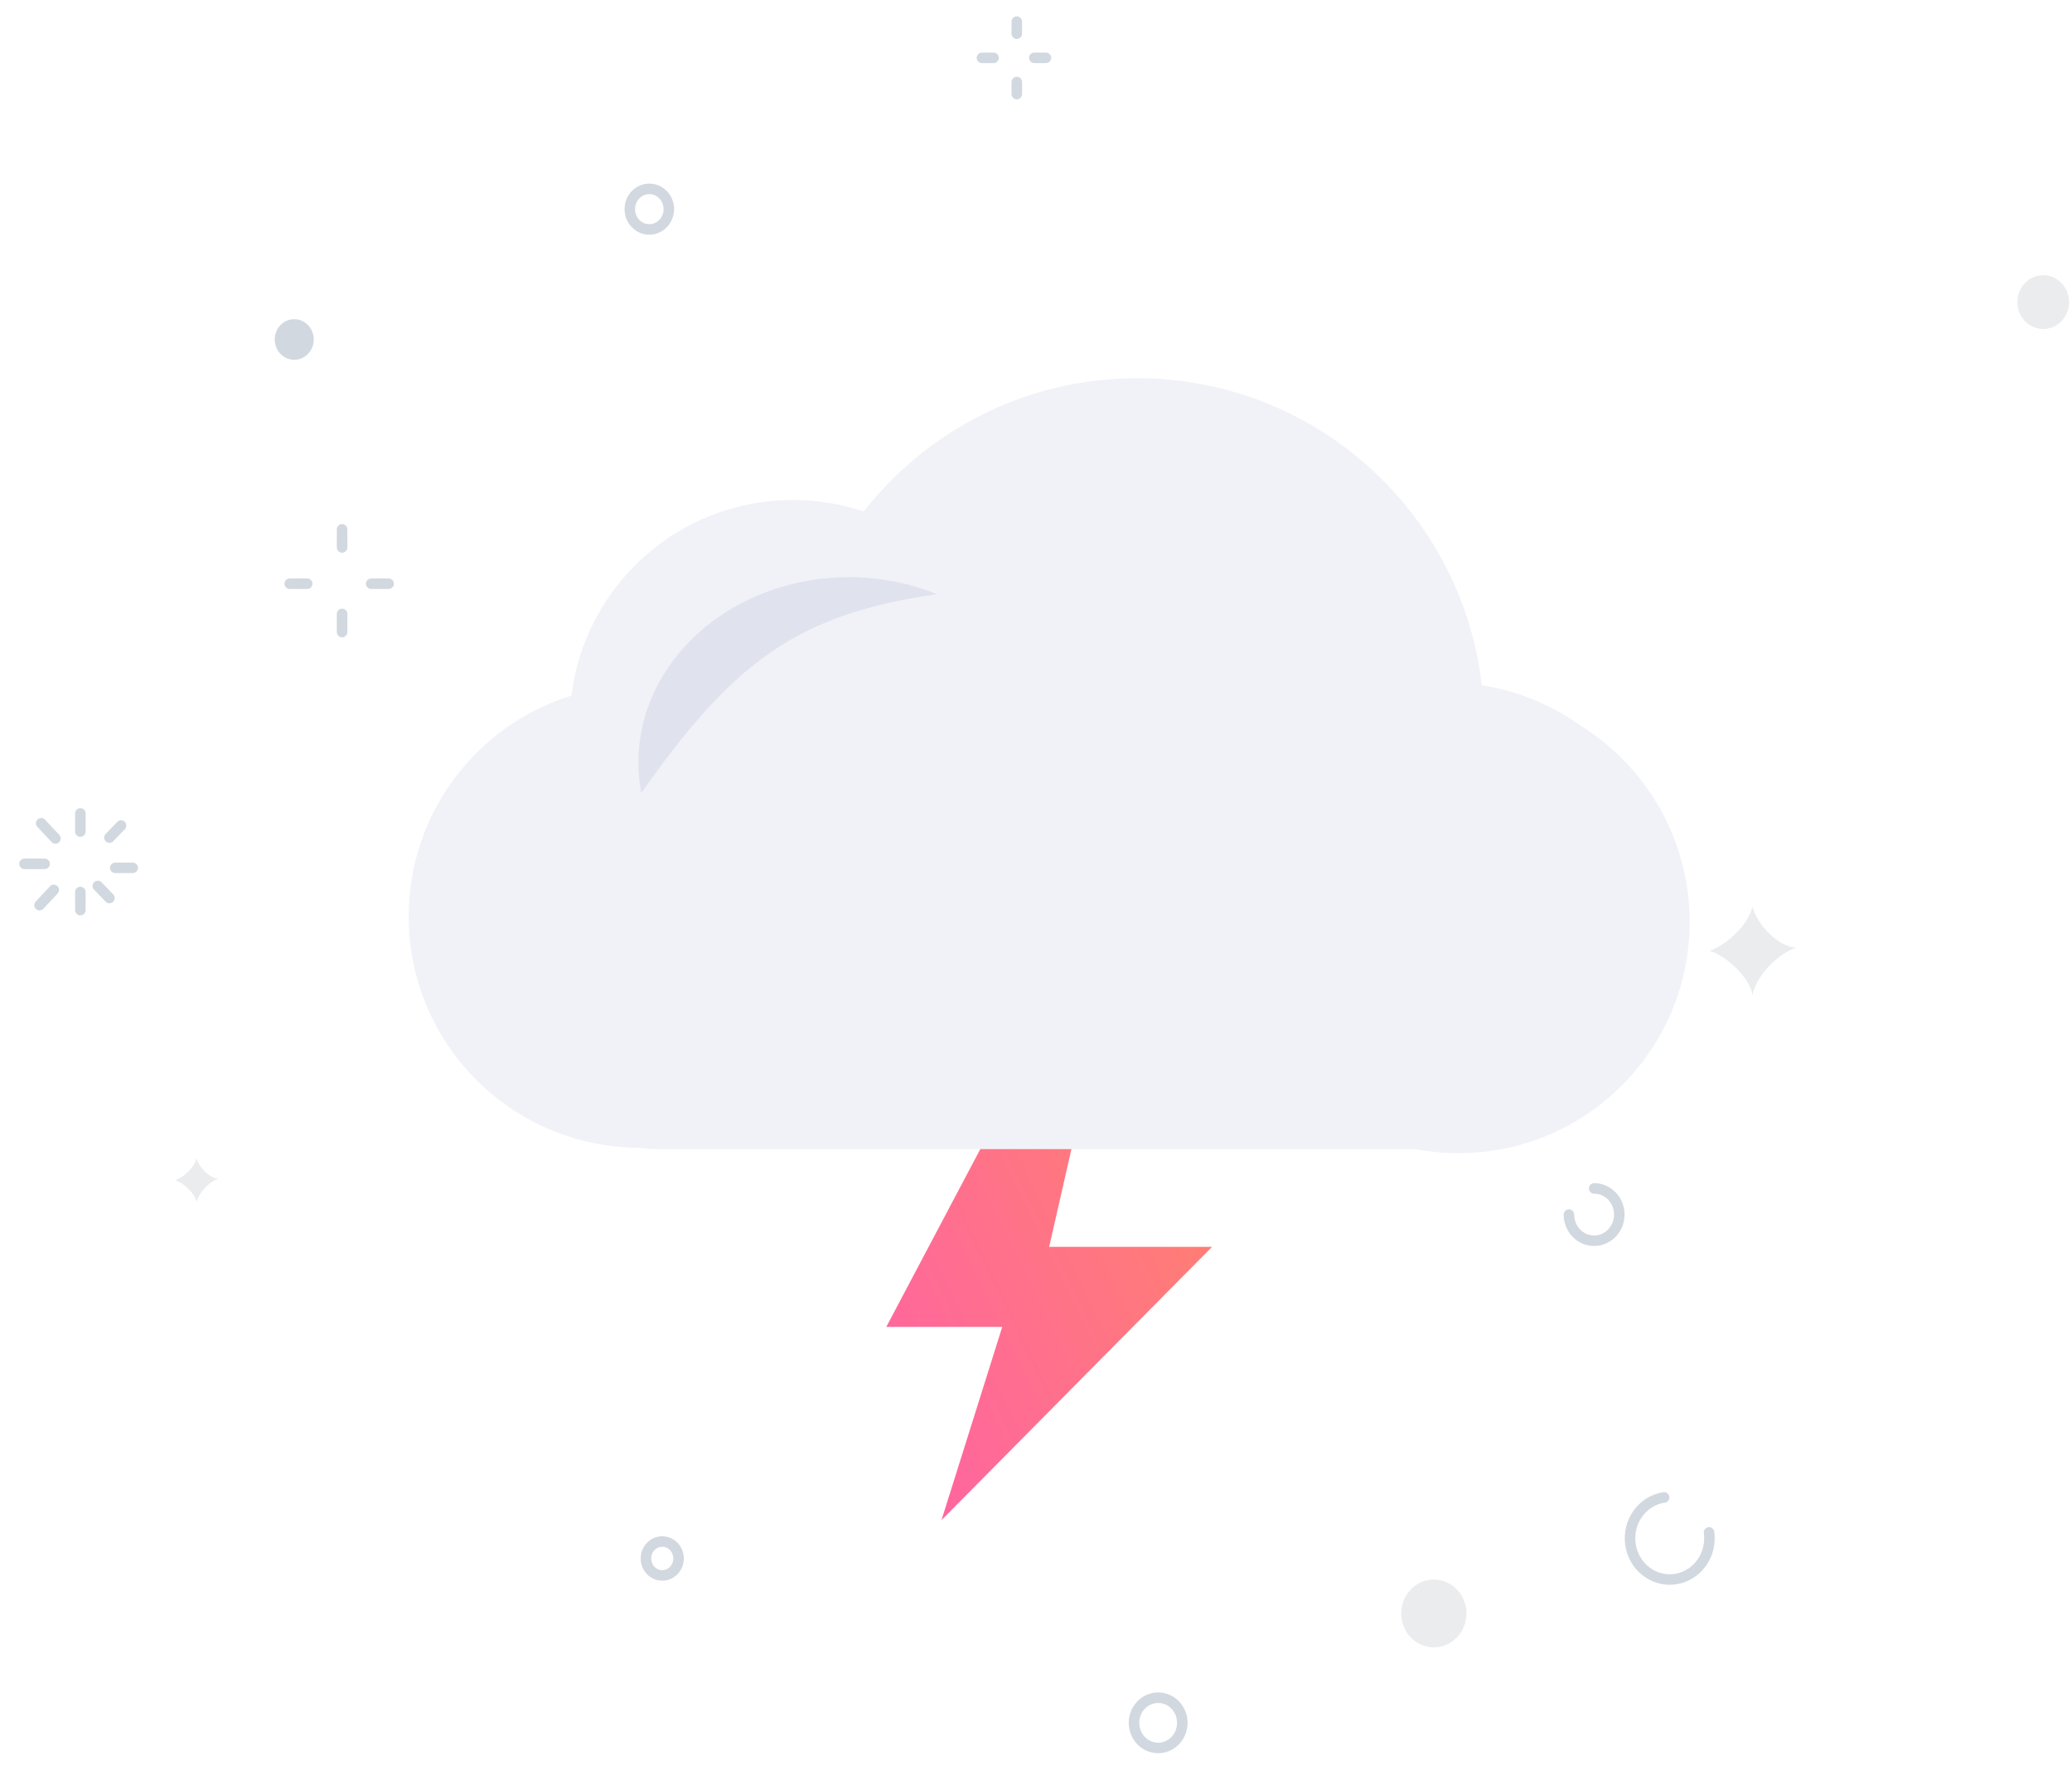
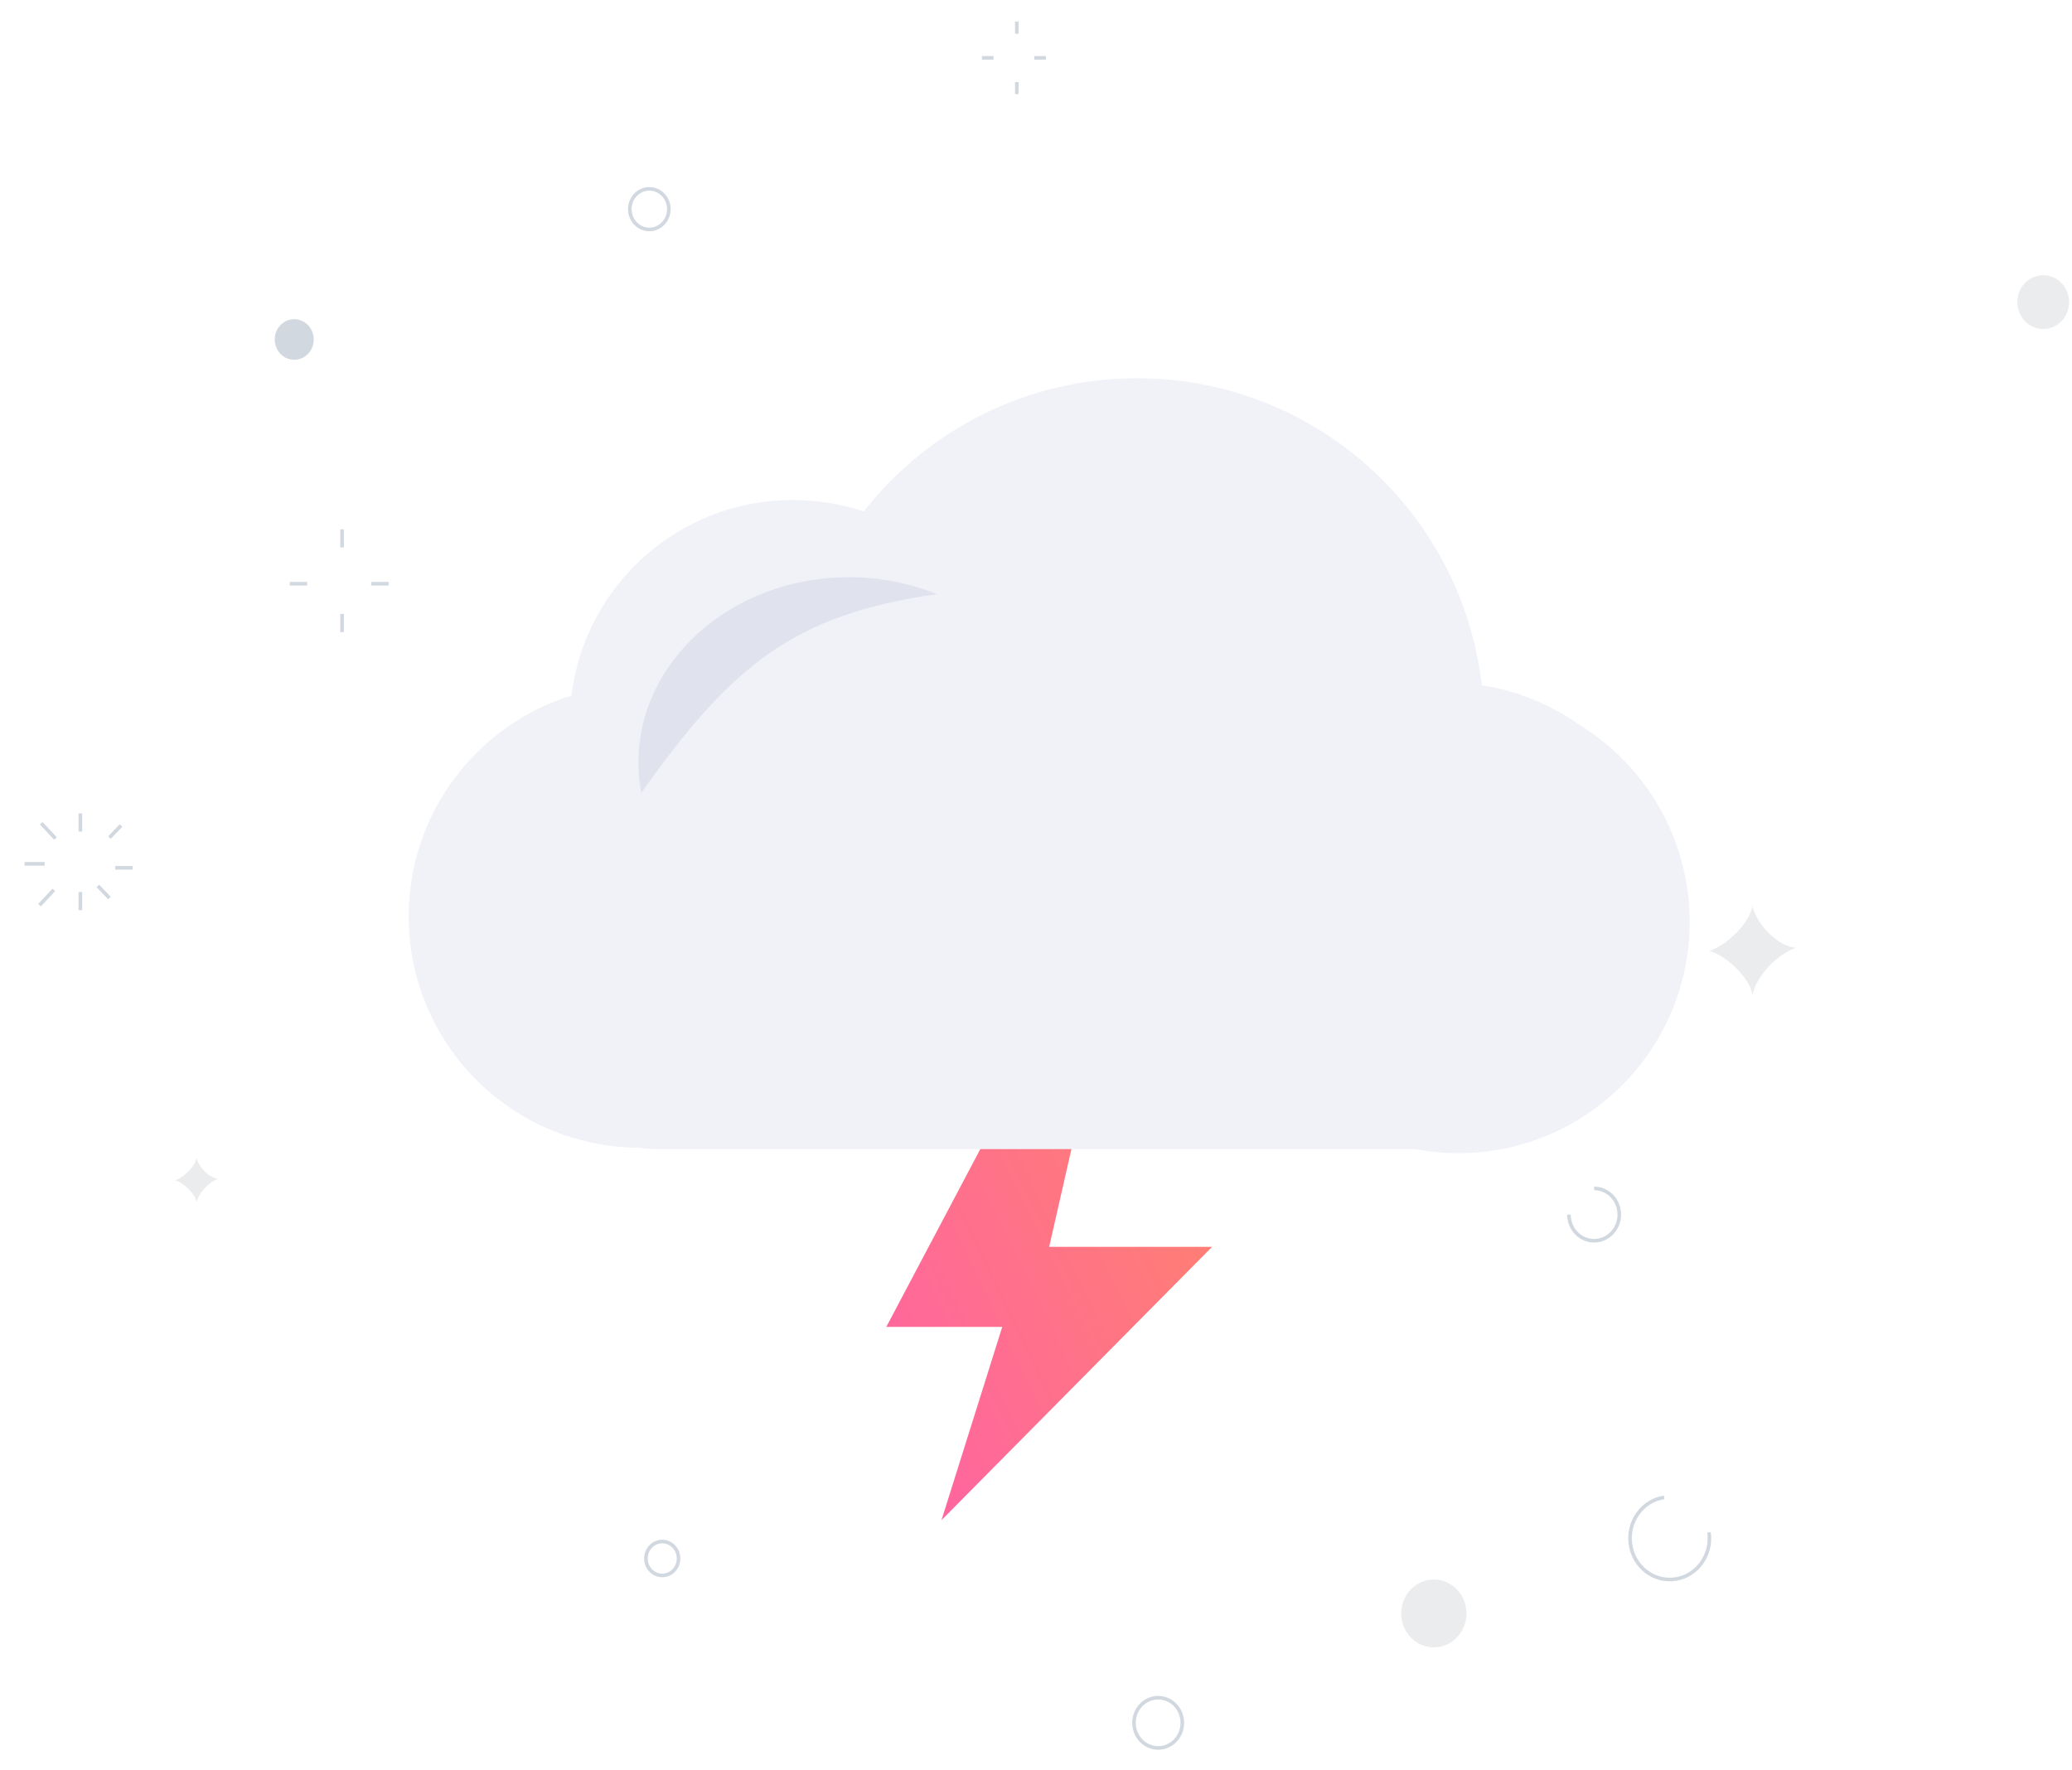
<svg xmlns="http://www.w3.org/2000/svg" width="576" height="492" viewBox="0 0 576 492" fill="none">
  <g id="No Internet">
    <g id="circle">
-       <path id="Stroke 1" d="M22.339 226.166V231.208" stroke="#D2D8DF" stroke-width="2.921" stroke-linecap="round" />
+       <path id="Stroke 1" d="M22.339 226.166V231.208" stroke="#D2D8DF" strokeWidth="2.921" strokeLinecap="round" />
      <g id="Group 8">
-         <path id="Stroke 2" d="M11.449 228.894L15.413 233.135" stroke="#D2D8DF" stroke-width="2.921" stroke-linecap="round" />
-         <path id="Stroke 4" d="M6.809 240.185H12.413" stroke="#D2D8DF" stroke-width="2.921" stroke-linecap="round" />
-         <path id="Stroke 6" d="M10.989 251.674L14.953 247.433" stroke="#D2D8DF" stroke-width="2.921" stroke-linecap="round" />
+         <path id="Stroke 2" d="M11.449 228.894L15.413 233.135" stroke="#D2D8DF" strokeWidth="2.921" strokeLinecap="round" />
+         <path id="Stroke 4" d="M6.809 240.185H12.413" stroke="#D2D8DF" strokeWidth="2.921" strokeLinecap="round" />
+         <path id="Stroke 6" d="M10.989 251.674L14.953 247.433" stroke="#D2D8DF" strokeWidth="2.921" strokeLinecap="round" />
      </g>
-       <path id="Stroke 9" d="M22.339 253.052V248.01" stroke="#D2D8DF" stroke-width="2.921" stroke-linecap="round" />
-       <path id="Stroke 10" d="M30.424 249.689L27.19 246.328" stroke="#D2D8DF" stroke-width="2.921" stroke-linecap="round" />
-       <path id="Stroke 11" d="M36.89 241.289H32.039" stroke="#D2D8DF" stroke-width="2.921" stroke-linecap="round" />
-       <path id="Stroke 12" d="M33.656 229.523L30.422 232.885" stroke="#D2D8DF" stroke-width="2.921" stroke-linecap="round" />
-       <path id="Stroke 13" d="M282.662 6V9.361" stroke="#D2D8DF" stroke-width="2.921" stroke-linecap="round" />
-       <path id="Stroke 15" d="M272.965 16.081H276.199" stroke="#D2D8DF" stroke-width="2.921" stroke-linecap="round" />
-       <path id="Stroke 16" d="M282.662 26.166V22.805" stroke="#D2D8DF" stroke-width="2.921" stroke-linecap="round" />
-       <path id="Stroke 17" d="M290.756 16.081H287.522" stroke="#D2D8DF" stroke-width="2.921" stroke-linecap="round" />
-       <path id="Stroke 18" d="M95.098 147.17V152.212" stroke="#D2D8DF" stroke-width="2.921" stroke-linecap="round" />
-       <path id="Stroke 19" d="M80.546 162.299H85.397" stroke="#D2D8DF" stroke-width="2.921" stroke-linecap="round" />
-       <path id="Stroke 20" d="M95.098 175.743V170.701" stroke="#D2D8DF" stroke-width="2.921" stroke-linecap="round" />
-       <path id="Stroke 21" d="M108.034 162.299H103.184" stroke="#D2D8DF" stroke-width="2.921" stroke-linecap="round" />
+       <path id="Stroke 9" d="M22.339 253.052V248.01" stroke="#D2D8DF" strokeWidth="2.921" strokeLinecap="round" />
+       <path id="Stroke 10" d="M30.424 249.689L27.19 246.328" stroke="#D2D8DF" strokeWidth="2.921" strokeLinecap="round" />
+       <path id="Stroke 11" d="M36.89 241.289H32.039" stroke="#D2D8DF" strokeWidth="2.921" strokeLinecap="round" />
+       <path id="Stroke 12" d="M33.656 229.523L30.422 232.885" stroke="#D2D8DF" strokeWidth="2.921" strokeLinecap="round" />
+       <path id="Stroke 13" d="M282.662 6V9.361" stroke="#D2D8DF" strokeWidth="2.921" strokeLinecap="round" />
+       <path id="Stroke 15" d="M272.965 16.081H276.199" stroke="#D2D8DF" strokeWidth="2.921" strokeLinecap="round" />
+       <path id="Stroke 16" d="M282.662 26.166V22.805" stroke="#D2D8DF" strokeWidth="2.921" strokeLinecap="round" />
+       <path id="Stroke 17" d="M290.756 16.081H287.522" stroke="#D2D8DF" strokeWidth="2.921" strokeLinecap="round" />
+       <path id="Stroke 18" d="M95.098 147.17V152.212" stroke="#D2D8DF" strokeWidth="2.921" strokeLinecap="round" />
+       <path id="Stroke 19" d="M80.546 162.299H85.397" stroke="#D2D8DF" strokeWidth="2.921" strokeLinecap="round" />
+       <path id="Stroke 20" d="M95.098 175.743V170.701" stroke="#D2D8DF" strokeWidth="2.921" strokeLinecap="round" />
+       <path id="Stroke 21" d="M108.034 162.299H103.184" stroke="#D2D8DF" strokeWidth="2.921" strokeLinecap="round" />
      <g id="Group 42">
-         <path id="Stroke 22" d="M443.152 330.425C447.017 330.425 450.151 333.683 450.151 337.7C450.151 341.719 447.017 344.976 443.152 344.976C439.288 344.976 436.154 341.719 436.154 337.7" stroke="#D2D8DF" stroke-width="2.921" stroke-linecap="round" />
-         <path id="Stroke 24" d="M475.097 426.073C475.962 432.346 471.773 438.161 465.74 439.06C459.705 439.957 454.113 435.602 453.248 429.329C452.383 423.057 456.573 417.243 462.606 416.344" stroke="#D2D8DF" stroke-width="2.921" stroke-linecap="round" />
+         <path id="Stroke 22" d="M443.152 330.425C447.017 330.425 450.151 333.683 450.151 337.7C450.151 341.719 447.017 344.976 443.152 344.976C439.288 344.976 436.154 341.719 436.154 337.7" stroke="#D2D8DF" strokeWidth="2.921" strokeLinecap="round" />
+         <path id="Stroke 24" d="M475.097 426.073C475.962 432.346 471.773 438.161 465.74 439.06C459.705 439.957 454.113 435.602 453.248 429.329C452.383 423.057 456.573 417.243 462.606 416.344" stroke="#D2D8DF" strokeWidth="2.921" strokeLinecap="round" />
        <path id="Fill 26" fill-rule="evenodd" clip-rule="evenodd" d="M475.184 264.412C479.339 263.064 485.708 257.783 487.183 252.1C488.52 257.123 494.124 263.064 499.182 263.514C493.489 265.609 488.046 271.833 487.183 276.722C486.595 271.739 479.067 265.138 475.184 264.412Z" fill="#EBECEE" />
        <path id="Fill 28" fill-rule="evenodd" clip-rule="evenodd" d="M48.653 328.187C50.732 327.513 53.915 324.873 54.652 322.031C55.321 324.542 58.122 327.513 60.651 327.738C57.805 328.785 55.084 331.897 54.652 334.342C54.358 331.85 50.594 328.549 48.653 328.187Z" fill="#EBECEE" />
        <path id="Fill 30" fill-rule="evenodd" clip-rule="evenodd" d="M87.221 94.394C87.221 97.51 84.791 100.035 81.794 100.035C78.796 100.035 76.368 97.51 76.368 94.394C76.368 91.278 78.796 88.752 81.794 88.752C84.791 88.752 87.221 91.278 87.221 94.394Z" fill="#D1D8DF" />
        <path id="Fill 32" fill-rule="evenodd" clip-rule="evenodd" d="M407.663 448.601C407.663 453.809 403.601 458.03 398.593 458.03C393.583 458.03 389.522 453.809 389.522 448.601C389.522 443.393 393.583 439.172 398.593 439.172C403.601 439.172 407.663 443.393 407.663 448.601Z" fill="#EBECEE" />
        <path id="Fill 34" fill-rule="evenodd" clip-rule="evenodd" d="M575.194 83.997C575.194 88.129 571.974 91.477 568.001 91.477C564.027 91.477 560.807 88.129 560.807 83.997C560.807 79.866 564.027 76.518 568.001 76.518C571.974 76.518 575.194 79.866 575.194 83.997Z" fill="#EBECEE" />
-         <path id="Stroke 36" fill-rule="evenodd" clip-rule="evenodd" d="M188.633 433.323C188.633 435.927 186.603 438.038 184.098 438.038C181.594 438.038 179.563 435.927 179.563 433.323C179.563 430.718 181.594 428.607 184.098 428.607C186.603 428.607 188.633 430.718 188.633 433.323Z" stroke="#D2D8DF" stroke-width="2.921" stroke-linecap="round" />
-         <path id="Stroke 38" fill-rule="evenodd" clip-rule="evenodd" d="M185.934 58.15C185.934 61.267 183.504 63.792 180.507 63.792C177.511 63.792 175.081 61.267 175.081 58.15C175.081 55.035 177.511 52.509 180.507 52.509C183.504 52.509 185.934 55.035 185.934 58.15Z" stroke="#D2D8DF" stroke-width="2.921" stroke-linecap="round" />
-         <path id="Stroke 40" fill-rule="evenodd" clip-rule="evenodd" d="M324.349 485.544C320.881 486.915 317 485.104 315.681 481.501C314.362 477.896 316.103 473.86 319.571 472.49C323.038 471.118 326.918 472.928 328.237 476.533C329.558 480.138 327.816 484.172 324.349 485.544Z" stroke="#D2D8DF" stroke-width="2.921" stroke-linecap="round" />
+         <path id="Stroke 36" fill-rule="evenodd" clip-rule="evenodd" d="M188.633 433.323C188.633 435.927 186.603 438.038 184.098 438.038C181.594 438.038 179.563 435.927 179.563 433.323C179.563 430.718 181.594 428.607 184.098 428.607C186.603 428.607 188.633 430.718 188.633 433.323Z" stroke="#D2D8DF" strokeWidth="2.921" strokeLinecap="round" />
+         <path id="Stroke 38" fill-rule="evenodd" clip-rule="evenodd" d="M185.934 58.15C185.934 61.267 183.504 63.792 180.507 63.792C177.511 63.792 175.081 61.267 175.081 58.15C175.081 55.035 177.511 52.509 180.507 52.509C183.504 52.509 185.934 55.035 185.934 58.15Z" stroke="#D2D8DF" strokeWidth="2.921" strokeLinecap="round" />
+         <path id="Stroke 40" fill-rule="evenodd" clip-rule="evenodd" d="M324.349 485.544C320.881 486.915 317 485.104 315.681 481.501C314.362 477.896 316.103 473.86 319.571 472.49C323.038 471.118 326.918 472.928 328.237 476.533C329.558 480.138 327.816 484.172 324.349 485.544Z" stroke="#D2D8DF" strokeWidth="2.921" strokeLinecap="round" />
      </g>
    </g>
    <path id="Fill 1" fill-rule="evenodd" clip-rule="evenodd" d="M246.381 368.935H278.615L261.73 422.659L336.946 346.678H291.662L316.991 235.389L246.381 368.935Z" fill="url(#paint0_linear_945_3493)" />
    <g id="Group 6">
      <path id="Fill 2" fill-rule="evenodd" clip-rule="evenodd" d="M439.203 201.627C431.255 195.981 421.976 192.088 411.921 190.535C406.42 142.481 365.627 105.161 316.1 105.161C285.237 105.161 257.766 119.662 240.106 142.221C233.909 140.145 227.294 139.012 220.397 139.012C188.731 139.012 162.617 162.749 158.847 193.399C132.641 201.523 113.613 225.955 113.613 254.824C113.613 290.235 142.234 318.952 177.612 319.118C179.433 319.364 181.285 319.507 183.174 319.507H393.449C397.332 320.234 401.315 320.631 405.407 320.631C440.925 320.631 469.708 291.843 469.708 256.33C469.708 233.215 457.508 212.958 439.203 201.627Z" fill="#F1F2F7" />
      <path id="Fill 4" fill-rule="evenodd" clip-rule="evenodd" d="M260.45 165.2C253.009 162.181 244.728 160.485 235.999 160.485C203.673 160.485 177.478 183.559 177.478 212.017C177.478 214.896 177.752 217.714 178.269 220.459C203.403 184.955 220.721 170.855 260.45 165.2Z" fill="#E0E2EE" />
    </g>
  </g>
  <defs>
    <linearGradient id="paint0_linear_945_3493" x1="291.664" y1="141.753" x2="144.865" y2="212.746" gradientUnits="userSpaceOnUse">
      <stop stop-color="#FF8960" />
      <stop offset="1" stop-color="#FF62A5" />
    </linearGradient>
  </defs>
</svg>
